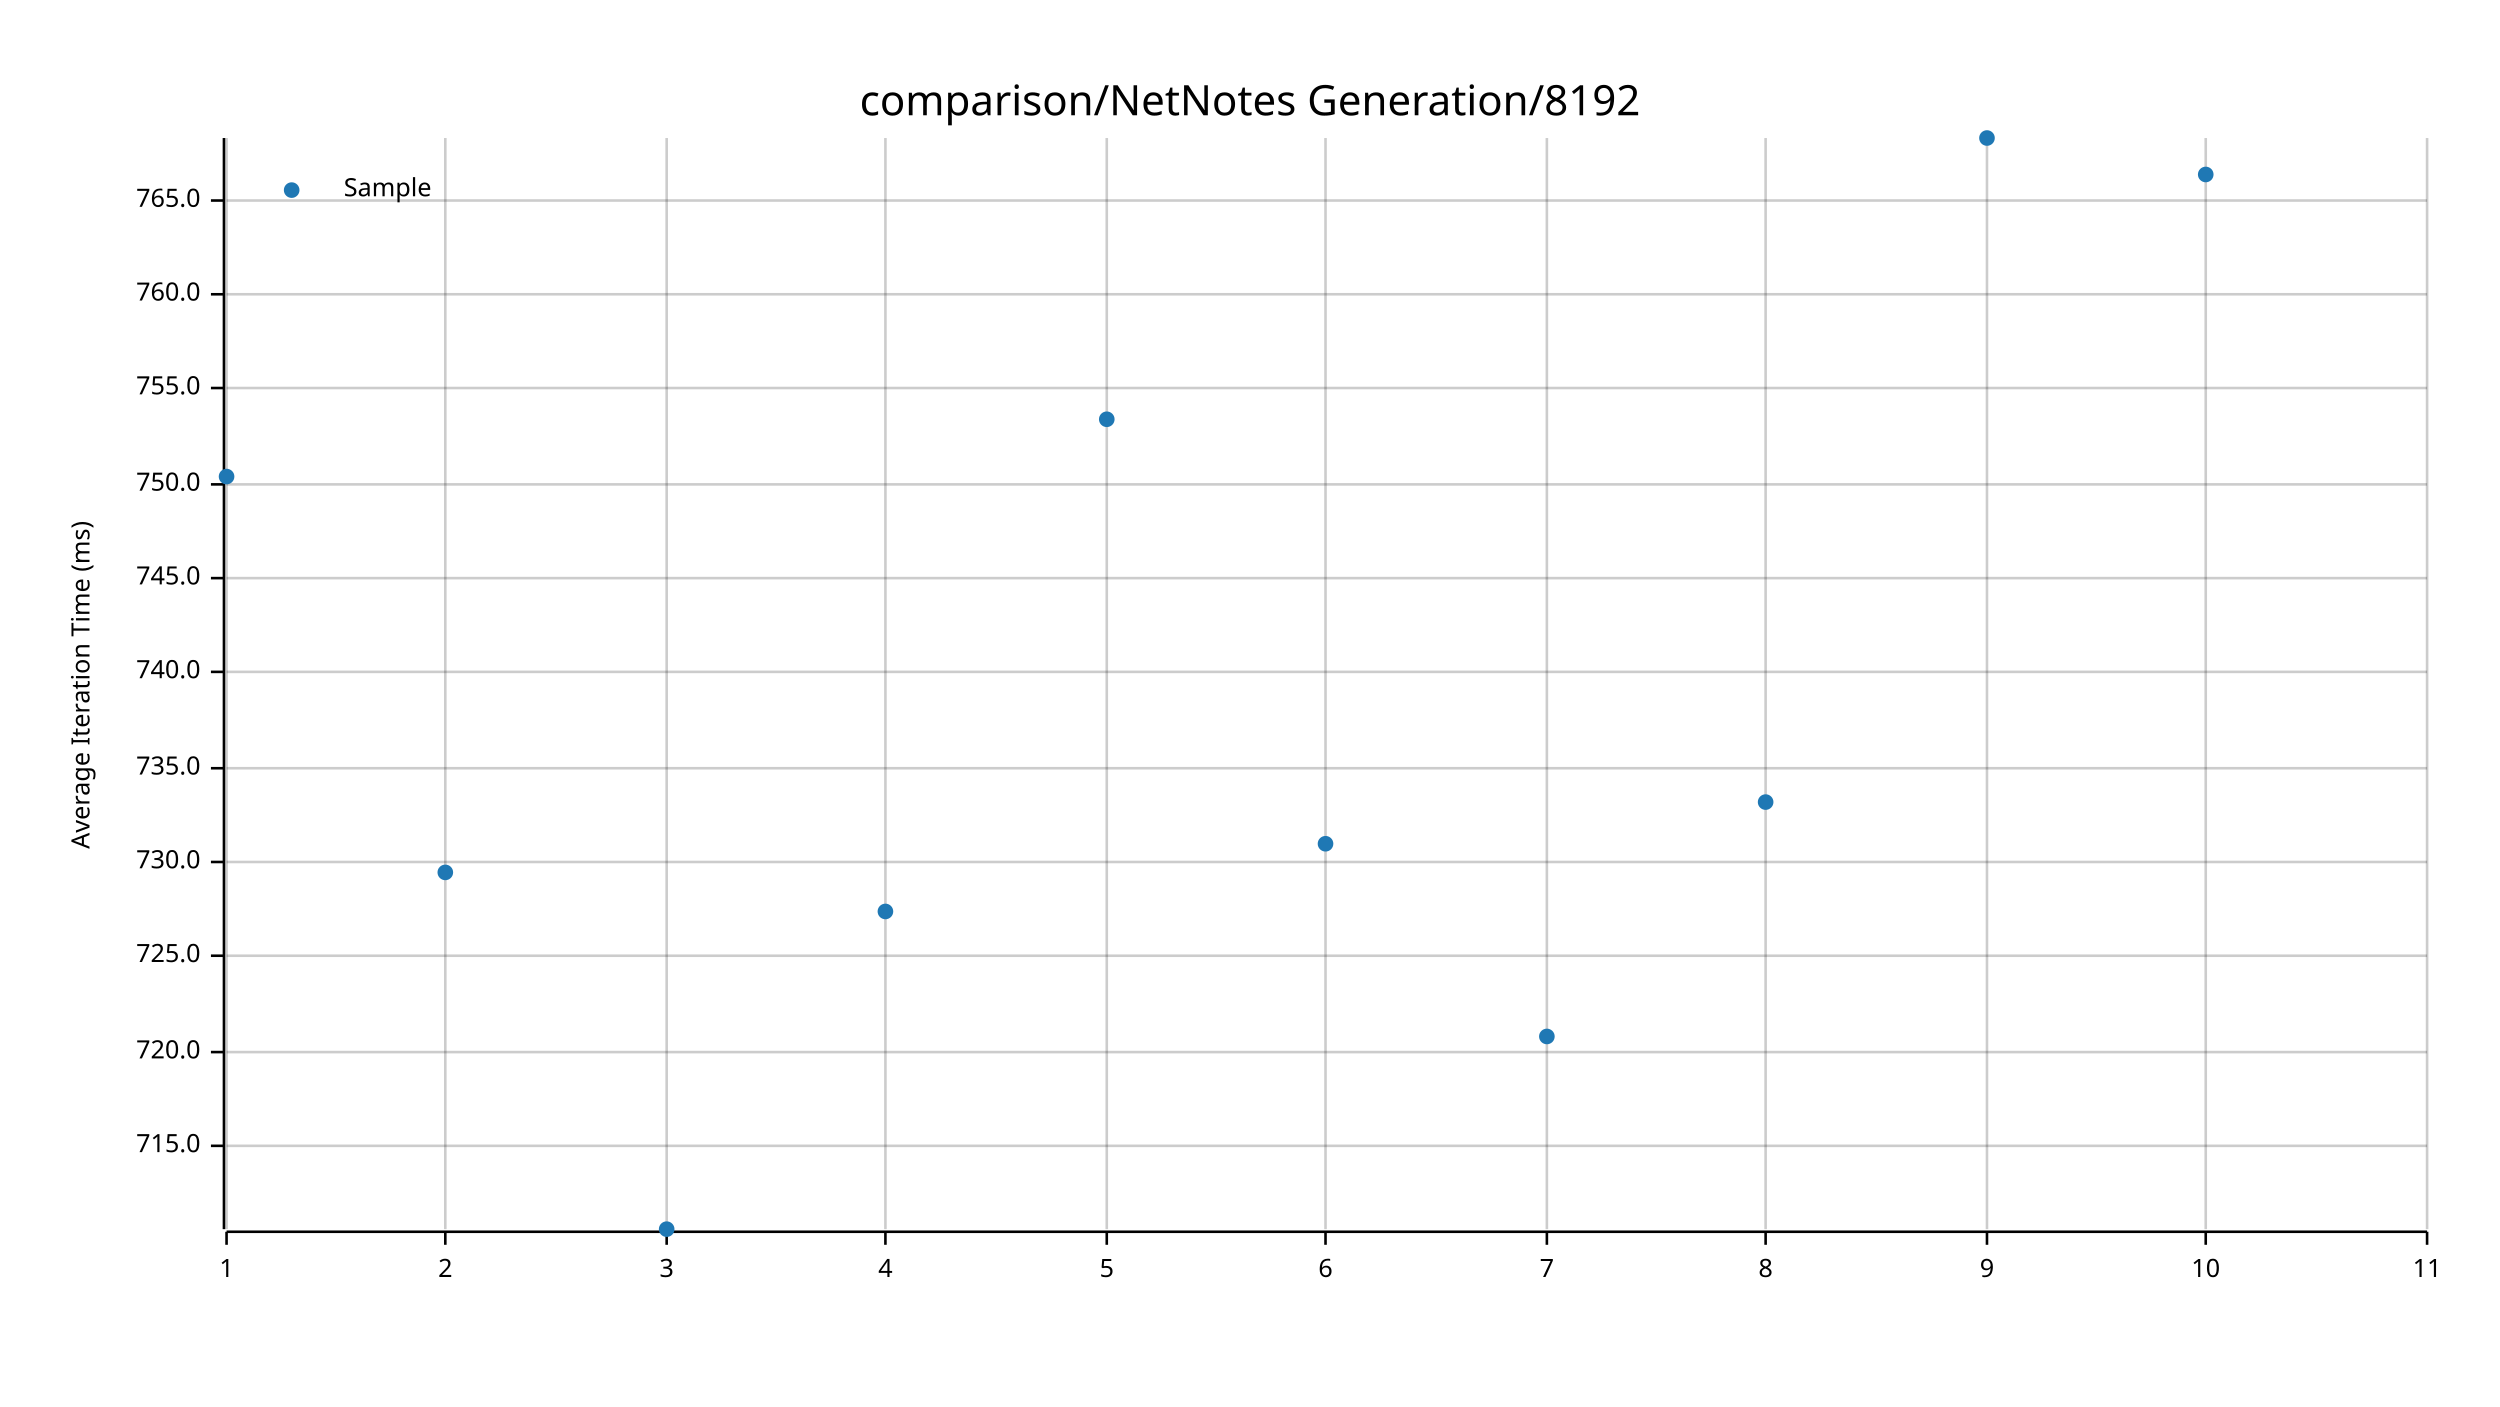
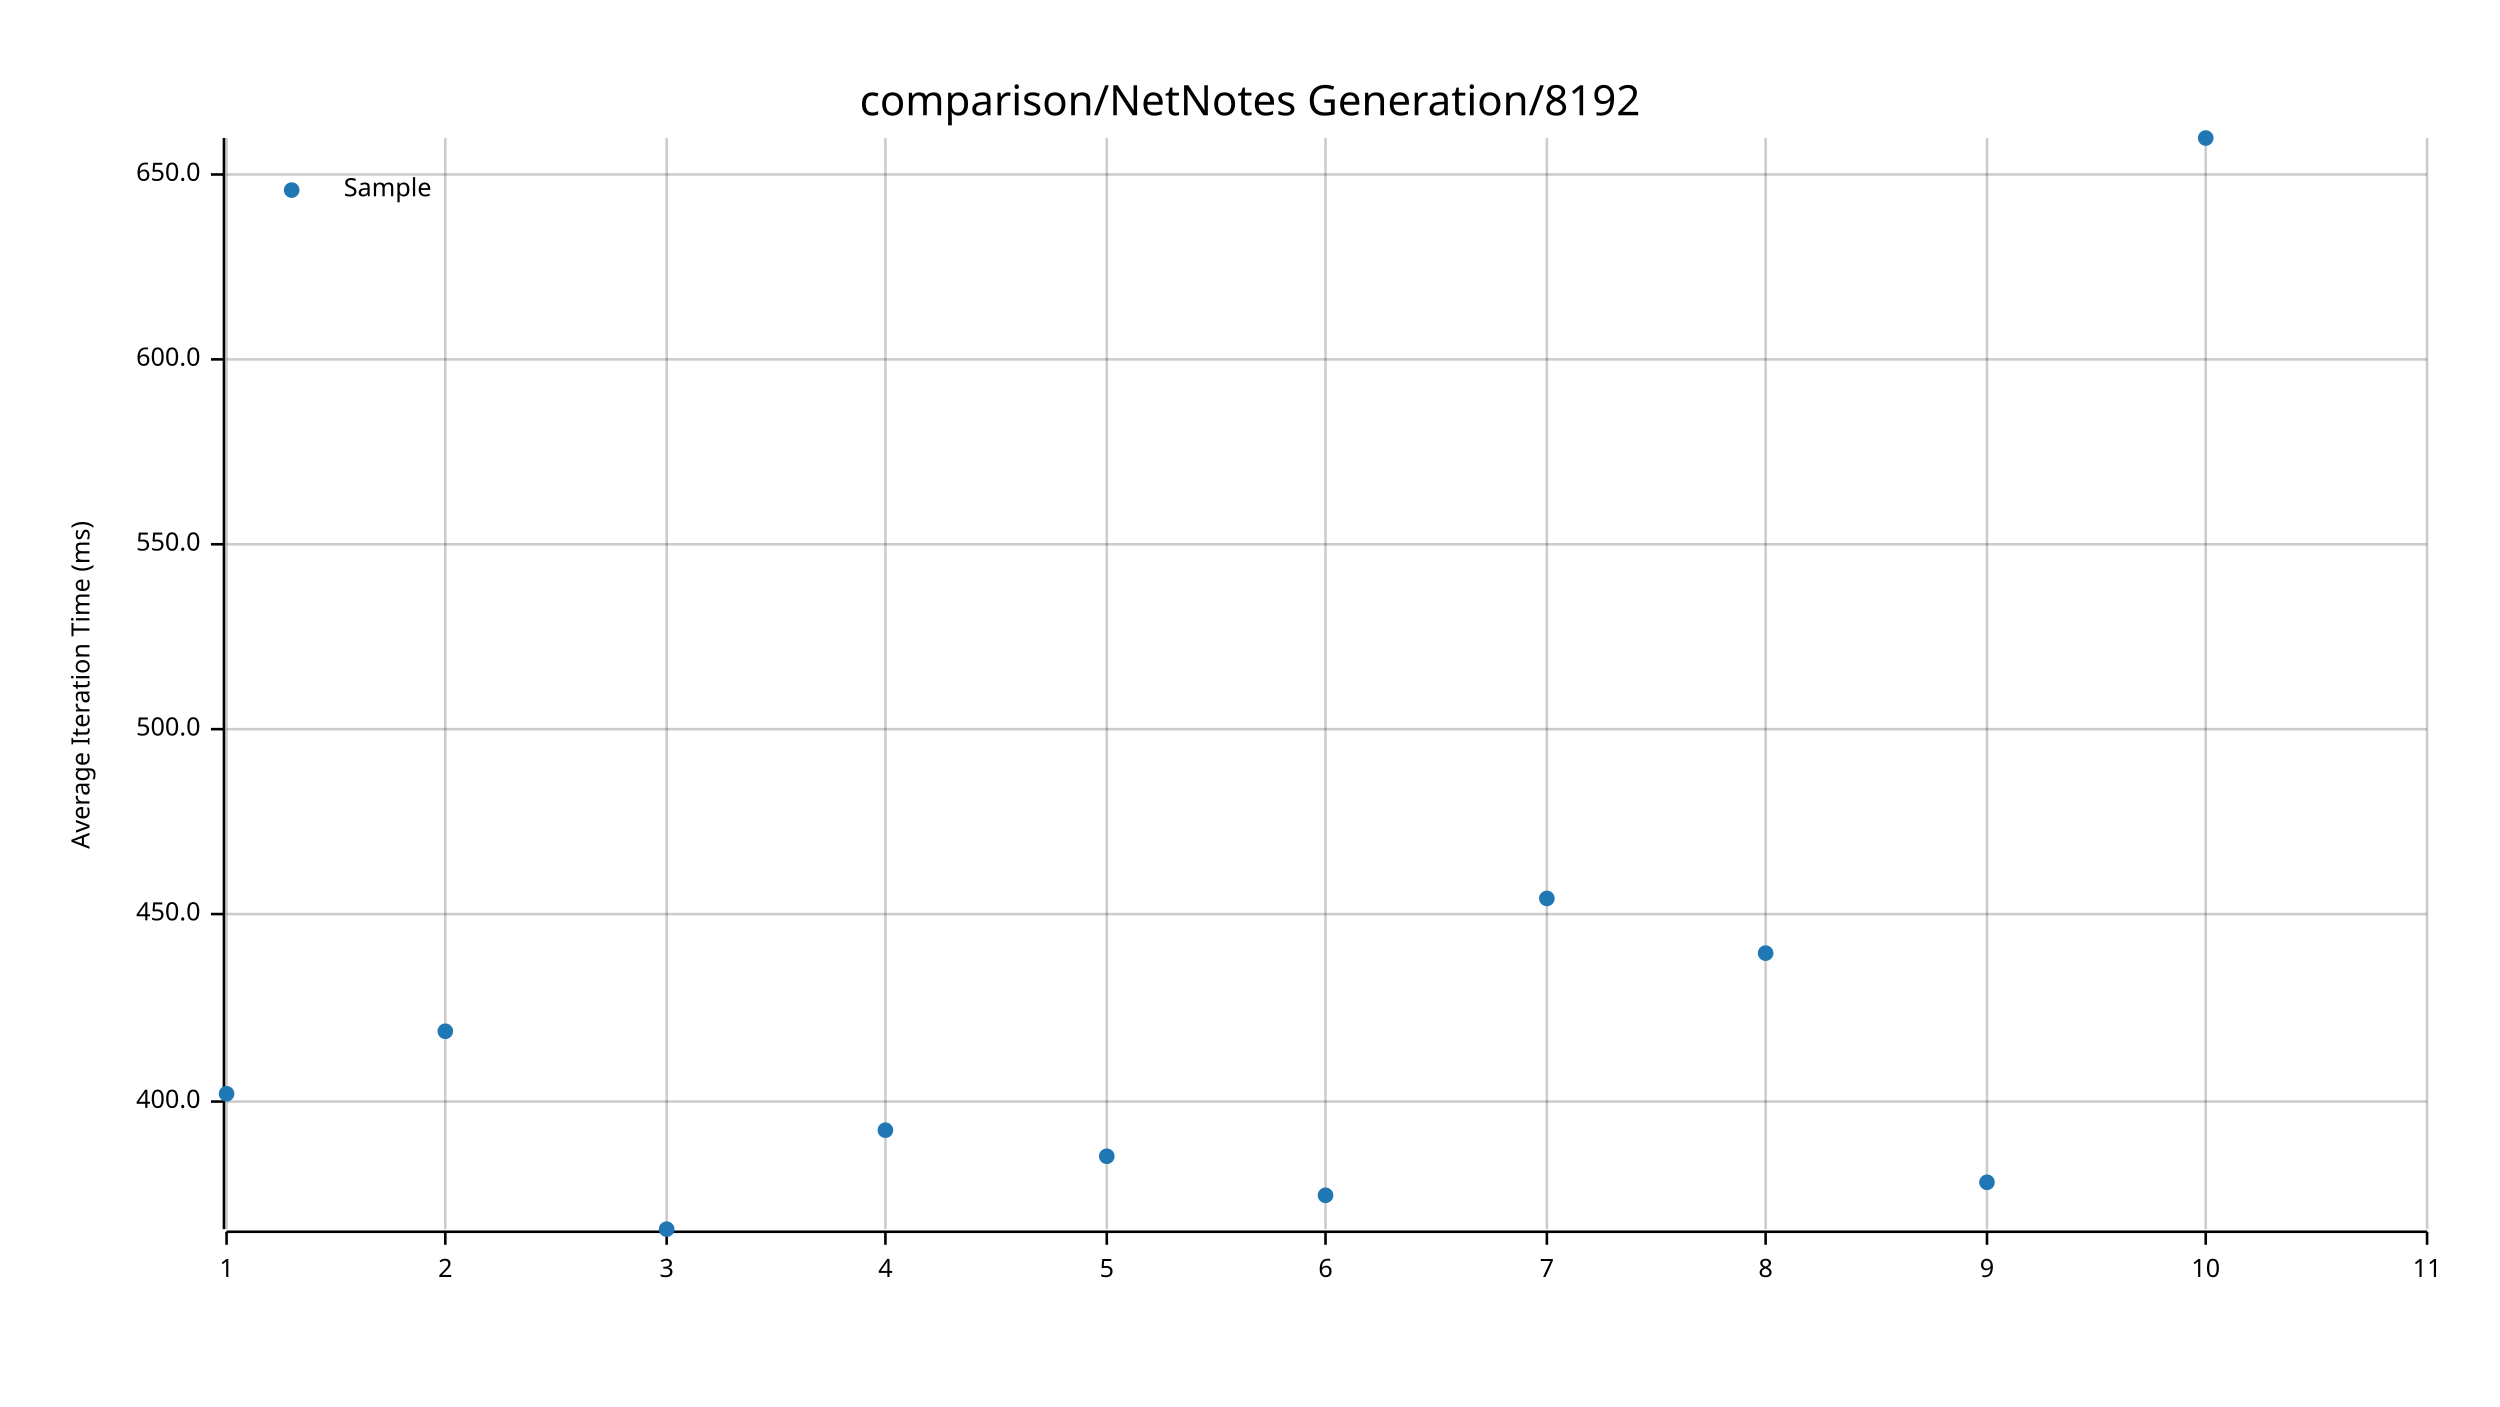
<svg xmlns="http://www.w3.org/2000/svg" width="960" height="540" viewBox="0 0 960 540">
  <text x="480" y="32" dy="0.76em" text-anchor="middle" font-family="sans-serif" font-size="16.129" opacity="1" fill="#000000">
comparison/NetNotes Generation/8192
</text>
  <text x="27" y="263" dy="0.76em" text-anchor="middle" font-family="sans-serif" font-size="9.677" opacity="1" fill="#000000" transform="rotate(270, 27, 263)">
Average Iteration Time (ms)
</text>
  <line opacity="0.2" stroke="#000000" stroke-width="1" x1="87" y1="472" x2="87" y2="53" />
  <line opacity="0.2" stroke="#000000" stroke-width="1" x1="171" y1="472" x2="171" y2="53" />
  <line opacity="0.2" stroke="#000000" stroke-width="1" x1="256" y1="472" x2="256" y2="53" />
  <line opacity="0.2" stroke="#000000" stroke-width="1" x1="340" y1="472" x2="340" y2="53" />
  <line opacity="0.2" stroke="#000000" stroke-width="1" x1="425" y1="472" x2="425" y2="53" />
  <line opacity="0.2" stroke="#000000" stroke-width="1" x1="509" y1="472" x2="509" y2="53" />
  <line opacity="0.2" stroke="#000000" stroke-width="1" x1="594" y1="472" x2="594" y2="53" />
  <line opacity="0.2" stroke="#000000" stroke-width="1" x1="678" y1="472" x2="678" y2="53" />
  <line opacity="0.2" stroke="#000000" stroke-width="1" x1="763" y1="472" x2="763" y2="53" />
  <line opacity="0.2" stroke="#000000" stroke-width="1" x1="847" y1="472" x2="847" y2="53" />
  <line opacity="0.2" stroke="#000000" stroke-width="1" x1="932" y1="472" x2="932" y2="53" />
-   <line opacity="0.2" stroke="#000000" stroke-width="1" x1="87" y1="440" x2="932" y2="440" />
-   <line opacity="0.2" stroke="#000000" stroke-width="1" x1="87" y1="404" x2="932" y2="404" />
-   <line opacity="0.2" stroke="#000000" stroke-width="1" x1="87" y1="367" x2="932" y2="367" />
-   <line opacity="0.2" stroke="#000000" stroke-width="1" x1="87" y1="331" x2="932" y2="331" />
-   <line opacity="0.2" stroke="#000000" stroke-width="1" x1="87" y1="295" x2="932" y2="295" />
-   <line opacity="0.2" stroke="#000000" stroke-width="1" x1="87" y1="258" x2="932" y2="258" />
-   <line opacity="0.2" stroke="#000000" stroke-width="1" x1="87" y1="222" x2="932" y2="222" />
-   <line opacity="0.2" stroke="#000000" stroke-width="1" x1="87" y1="186" x2="932" y2="186" />
-   <line opacity="0.2" stroke="#000000" stroke-width="1" x1="87" y1="149" x2="932" y2="149" />
-   <line opacity="0.2" stroke="#000000" stroke-width="1" x1="87" y1="113" x2="932" y2="113" />
-   <line opacity="0.2" stroke="#000000" stroke-width="1" x1="87" y1="77" x2="932" y2="77" />
+   <line opacity="0.2" stroke="#000000" stroke-width="1" x1="87" y1="423" x2="932" y2="423" />
+   <line opacity="0.2" stroke="#000000" stroke-width="1" x1="87" y1="351" x2="932" y2="351" />
+   <line opacity="0.2" stroke="#000000" stroke-width="1" x1="87" y1="280" x2="932" y2="280" />
+   <line opacity="0.2" stroke="#000000" stroke-width="1" x1="87" y1="209" x2="932" y2="209" />
+   <line opacity="0.2" stroke="#000000" stroke-width="1" x1="87" y1="138" x2="932" y2="138" />
+   <line opacity="0.2" stroke="#000000" stroke-width="1" x1="87" y1="67" x2="932" y2="67" />
  <polyline fill="none" opacity="1" stroke="#000000" stroke-width="1" points="86,53 86,472 " />
-   <text x="77" y="440" dy="0.5ex" text-anchor="end" font-family="sans-serif" font-size="9.677" opacity="1" fill="#000000">
- 715.0
+   <text x="77" y="423" dy="0.5ex" text-anchor="end" font-family="sans-serif" font-size="9.677" opacity="1" fill="#000000">
+ 400.0
</text>
-   <polyline fill="none" opacity="1" stroke="#000000" stroke-width="1" points="81,440 86,440 " />
-   <text x="77" y="404" dy="0.5ex" text-anchor="end" font-family="sans-serif" font-size="9.677" opacity="1" fill="#000000">
- 720.0
+   <polyline fill="none" opacity="1" stroke="#000000" stroke-width="1" points="81,423 86,423 " />
+   <text x="77" y="351" dy="0.5ex" text-anchor="end" font-family="sans-serif" font-size="9.677" opacity="1" fill="#000000">
+ 450.0
</text>
-   <polyline fill="none" opacity="1" stroke="#000000" stroke-width="1" points="81,404 86,404 " />
-   <text x="77" y="367" dy="0.5ex" text-anchor="end" font-family="sans-serif" font-size="9.677" opacity="1" fill="#000000">
- 725.0
+   <polyline fill="none" opacity="1" stroke="#000000" stroke-width="1" points="81,351 86,351 " />
+   <text x="77" y="280" dy="0.5ex" text-anchor="end" font-family="sans-serif" font-size="9.677" opacity="1" fill="#000000">
+ 500.0
</text>
-   <polyline fill="none" opacity="1" stroke="#000000" stroke-width="1" points="81,367 86,367 " />
-   <text x="77" y="331" dy="0.5ex" text-anchor="end" font-family="sans-serif" font-size="9.677" opacity="1" fill="#000000">
- 730.0
+   <polyline fill="none" opacity="1" stroke="#000000" stroke-width="1" points="81,280 86,280 " />
+   <text x="77" y="209" dy="0.5ex" text-anchor="end" font-family="sans-serif" font-size="9.677" opacity="1" fill="#000000">
+ 550.0
</text>
-   <polyline fill="none" opacity="1" stroke="#000000" stroke-width="1" points="81,331 86,331 " />
-   <text x="77" y="295" dy="0.5ex" text-anchor="end" font-family="sans-serif" font-size="9.677" opacity="1" fill="#000000">
- 735.0
+   <polyline fill="none" opacity="1" stroke="#000000" stroke-width="1" points="81,209 86,209 " />
+   <text x="77" y="138" dy="0.5ex" text-anchor="end" font-family="sans-serif" font-size="9.677" opacity="1" fill="#000000">
+ 600.0
</text>
-   <polyline fill="none" opacity="1" stroke="#000000" stroke-width="1" points="81,295 86,295 " />
-   <text x="77" y="258" dy="0.5ex" text-anchor="end" font-family="sans-serif" font-size="9.677" opacity="1" fill="#000000">
- 740.0
+   <polyline fill="none" opacity="1" stroke="#000000" stroke-width="1" points="81,138 86,138 " />
+   <text x="77" y="67" dy="0.5ex" text-anchor="end" font-family="sans-serif" font-size="9.677" opacity="1" fill="#000000">
+ 650.0
</text>
-   <polyline fill="none" opacity="1" stroke="#000000" stroke-width="1" points="81,258 86,258 " />
-   <text x="77" y="222" dy="0.5ex" text-anchor="end" font-family="sans-serif" font-size="9.677" opacity="1" fill="#000000">
- 745.0
- </text>
-   <polyline fill="none" opacity="1" stroke="#000000" stroke-width="1" points="81,222 86,222 " />
-   <text x="77" y="186" dy="0.5ex" text-anchor="end" font-family="sans-serif" font-size="9.677" opacity="1" fill="#000000">
- 750.0
- </text>
-   <polyline fill="none" opacity="1" stroke="#000000" stroke-width="1" points="81,186 86,186 " />
-   <text x="77" y="149" dy="0.5ex" text-anchor="end" font-family="sans-serif" font-size="9.677" opacity="1" fill="#000000">
- 755.0
- </text>
-   <polyline fill="none" opacity="1" stroke="#000000" stroke-width="1" points="81,149 86,149 " />
-   <text x="77" y="113" dy="0.5ex" text-anchor="end" font-family="sans-serif" font-size="9.677" opacity="1" fill="#000000">
- 760.0
- </text>
-   <polyline fill="none" opacity="1" stroke="#000000" stroke-width="1" points="81,113 86,113 " />
-   <text x="77" y="77" dy="0.5ex" text-anchor="end" font-family="sans-serif" font-size="9.677" opacity="1" fill="#000000">
- 765.0
- </text>
-   <polyline fill="none" opacity="1" stroke="#000000" stroke-width="1" points="81,77 86,77 " />
+   <polyline fill="none" opacity="1" stroke="#000000" stroke-width="1" points="81,67 86,67 " />
  <polyline fill="none" opacity="1" stroke="#000000" stroke-width="1" points="87,473 932,473 " />
  <text x="87" y="483" dy="0.76em" text-anchor="middle" font-family="sans-serif" font-size="9.677" opacity="1" fill="#000000">
1
</text>
  <polyline fill="none" opacity="1" stroke="#000000" stroke-width="1" points="87,473 87,478 " />
  <text x="171" y="483" dy="0.76em" text-anchor="middle" font-family="sans-serif" font-size="9.677" opacity="1" fill="#000000">
2
</text>
  <polyline fill="none" opacity="1" stroke="#000000" stroke-width="1" points="171,473 171,478 " />
  <text x="256" y="483" dy="0.76em" text-anchor="middle" font-family="sans-serif" font-size="9.677" opacity="1" fill="#000000">
3
</text>
  <polyline fill="none" opacity="1" stroke="#000000" stroke-width="1" points="256,473 256,478 " />
  <text x="340" y="483" dy="0.76em" text-anchor="middle" font-family="sans-serif" font-size="9.677" opacity="1" fill="#000000">
4
</text>
  <polyline fill="none" opacity="1" stroke="#000000" stroke-width="1" points="340,473 340,478 " />
  <text x="425" y="483" dy="0.76em" text-anchor="middle" font-family="sans-serif" font-size="9.677" opacity="1" fill="#000000">
5
</text>
  <polyline fill="none" opacity="1" stroke="#000000" stroke-width="1" points="425,473 425,478 " />
  <text x="509" y="483" dy="0.76em" text-anchor="middle" font-family="sans-serif" font-size="9.677" opacity="1" fill="#000000">
6
</text>
  <polyline fill="none" opacity="1" stroke="#000000" stroke-width="1" points="509,473 509,478 " />
  <text x="594" y="483" dy="0.76em" text-anchor="middle" font-family="sans-serif" font-size="9.677" opacity="1" fill="#000000">
7
</text>
  <polyline fill="none" opacity="1" stroke="#000000" stroke-width="1" points="594,473 594,478 " />
  <text x="678" y="483" dy="0.76em" text-anchor="middle" font-family="sans-serif" font-size="9.677" opacity="1" fill="#000000">
8
</text>
  <polyline fill="none" opacity="1" stroke="#000000" stroke-width="1" points="678,473 678,478 " />
  <text x="763" y="483" dy="0.76em" text-anchor="middle" font-family="sans-serif" font-size="9.677" opacity="1" fill="#000000">
9
</text>
  <polyline fill="none" opacity="1" stroke="#000000" stroke-width="1" points="763,473 763,478 " />
  <text x="847" y="483" dy="0.76em" text-anchor="middle" font-family="sans-serif" font-size="9.677" opacity="1" fill="#000000">
10
</text>
  <polyline fill="none" opacity="1" stroke="#000000" stroke-width="1" points="847,473 847,478 " />
  <text x="932" y="483" dy="0.76em" text-anchor="middle" font-family="sans-serif" font-size="9.677" opacity="1" fill="#000000">
11
</text>
  <polyline fill="none" opacity="1" stroke="#000000" stroke-width="1" points="932,473 932,478 " />
-   <circle cx="87" cy="183" r="3" opacity="1" fill="#1F78B4" stroke="none" stroke-width="1" />
-   <circle cx="171" cy="335" r="3" opacity="1" fill="#1F78B4" stroke="none" stroke-width="1" />
+   <circle cx="87" cy="420" r="3" opacity="1" fill="#1F78B4" stroke="none" stroke-width="1" />
+   <circle cx="171" cy="396" r="3" opacity="1" fill="#1F78B4" stroke="none" stroke-width="1" />
  <circle cx="256" cy="472" r="3" opacity="1" fill="#1F78B4" stroke="none" stroke-width="1" />
-   <circle cx="340" cy="350" r="3" opacity="1" fill="#1F78B4" stroke="none" stroke-width="1" />
-   <circle cx="425" cy="161" r="3" opacity="1" fill="#1F78B4" stroke="none" stroke-width="1" />
-   <circle cx="509" cy="324" r="3" opacity="1" fill="#1F78B4" stroke="none" stroke-width="1" />
-   <circle cx="594" cy="398" r="3" opacity="1" fill="#1F78B4" stroke="none" stroke-width="1" />
-   <circle cx="678" cy="308" r="3" opacity="1" fill="#1F78B4" stroke="none" stroke-width="1" />
-   <circle cx="763" cy="53" r="3" opacity="1" fill="#1F78B4" stroke="none" stroke-width="1" />
-   <circle cx="847" cy="67" r="3" opacity="1" fill="#1F78B4" stroke="none" stroke-width="1" />
+   <circle cx="340" cy="434" r="3" opacity="1" fill="#1F78B4" stroke="none" stroke-width="1" />
+   <circle cx="425" cy="444" r="3" opacity="1" fill="#1F78B4" stroke="none" stroke-width="1" />
+   <circle cx="509" cy="459" r="3" opacity="1" fill="#1F78B4" stroke="none" stroke-width="1" />
+   <circle cx="594" cy="345" r="3" opacity="1" fill="#1F78B4" stroke="none" stroke-width="1" />
+   <circle cx="678" cy="366" r="3" opacity="1" fill="#1F78B4" stroke="none" stroke-width="1" />
+   <circle cx="763" cy="454" r="3" opacity="1" fill="#1F78B4" stroke="none" stroke-width="1" />
+   <circle cx="847" cy="53" r="3" opacity="1" fill="#1F78B4" stroke="none" stroke-width="1" />
  <text x="132" y="68" dy="0.76em" text-anchor="start" font-family="sans-serif" font-size="9.677" opacity="1" fill="#000000">
Sample
</text>
  <circle cx="112" cy="73" r="3" opacity="1" fill="#1F78B4" stroke="none" stroke-width="1" />
</svg>
